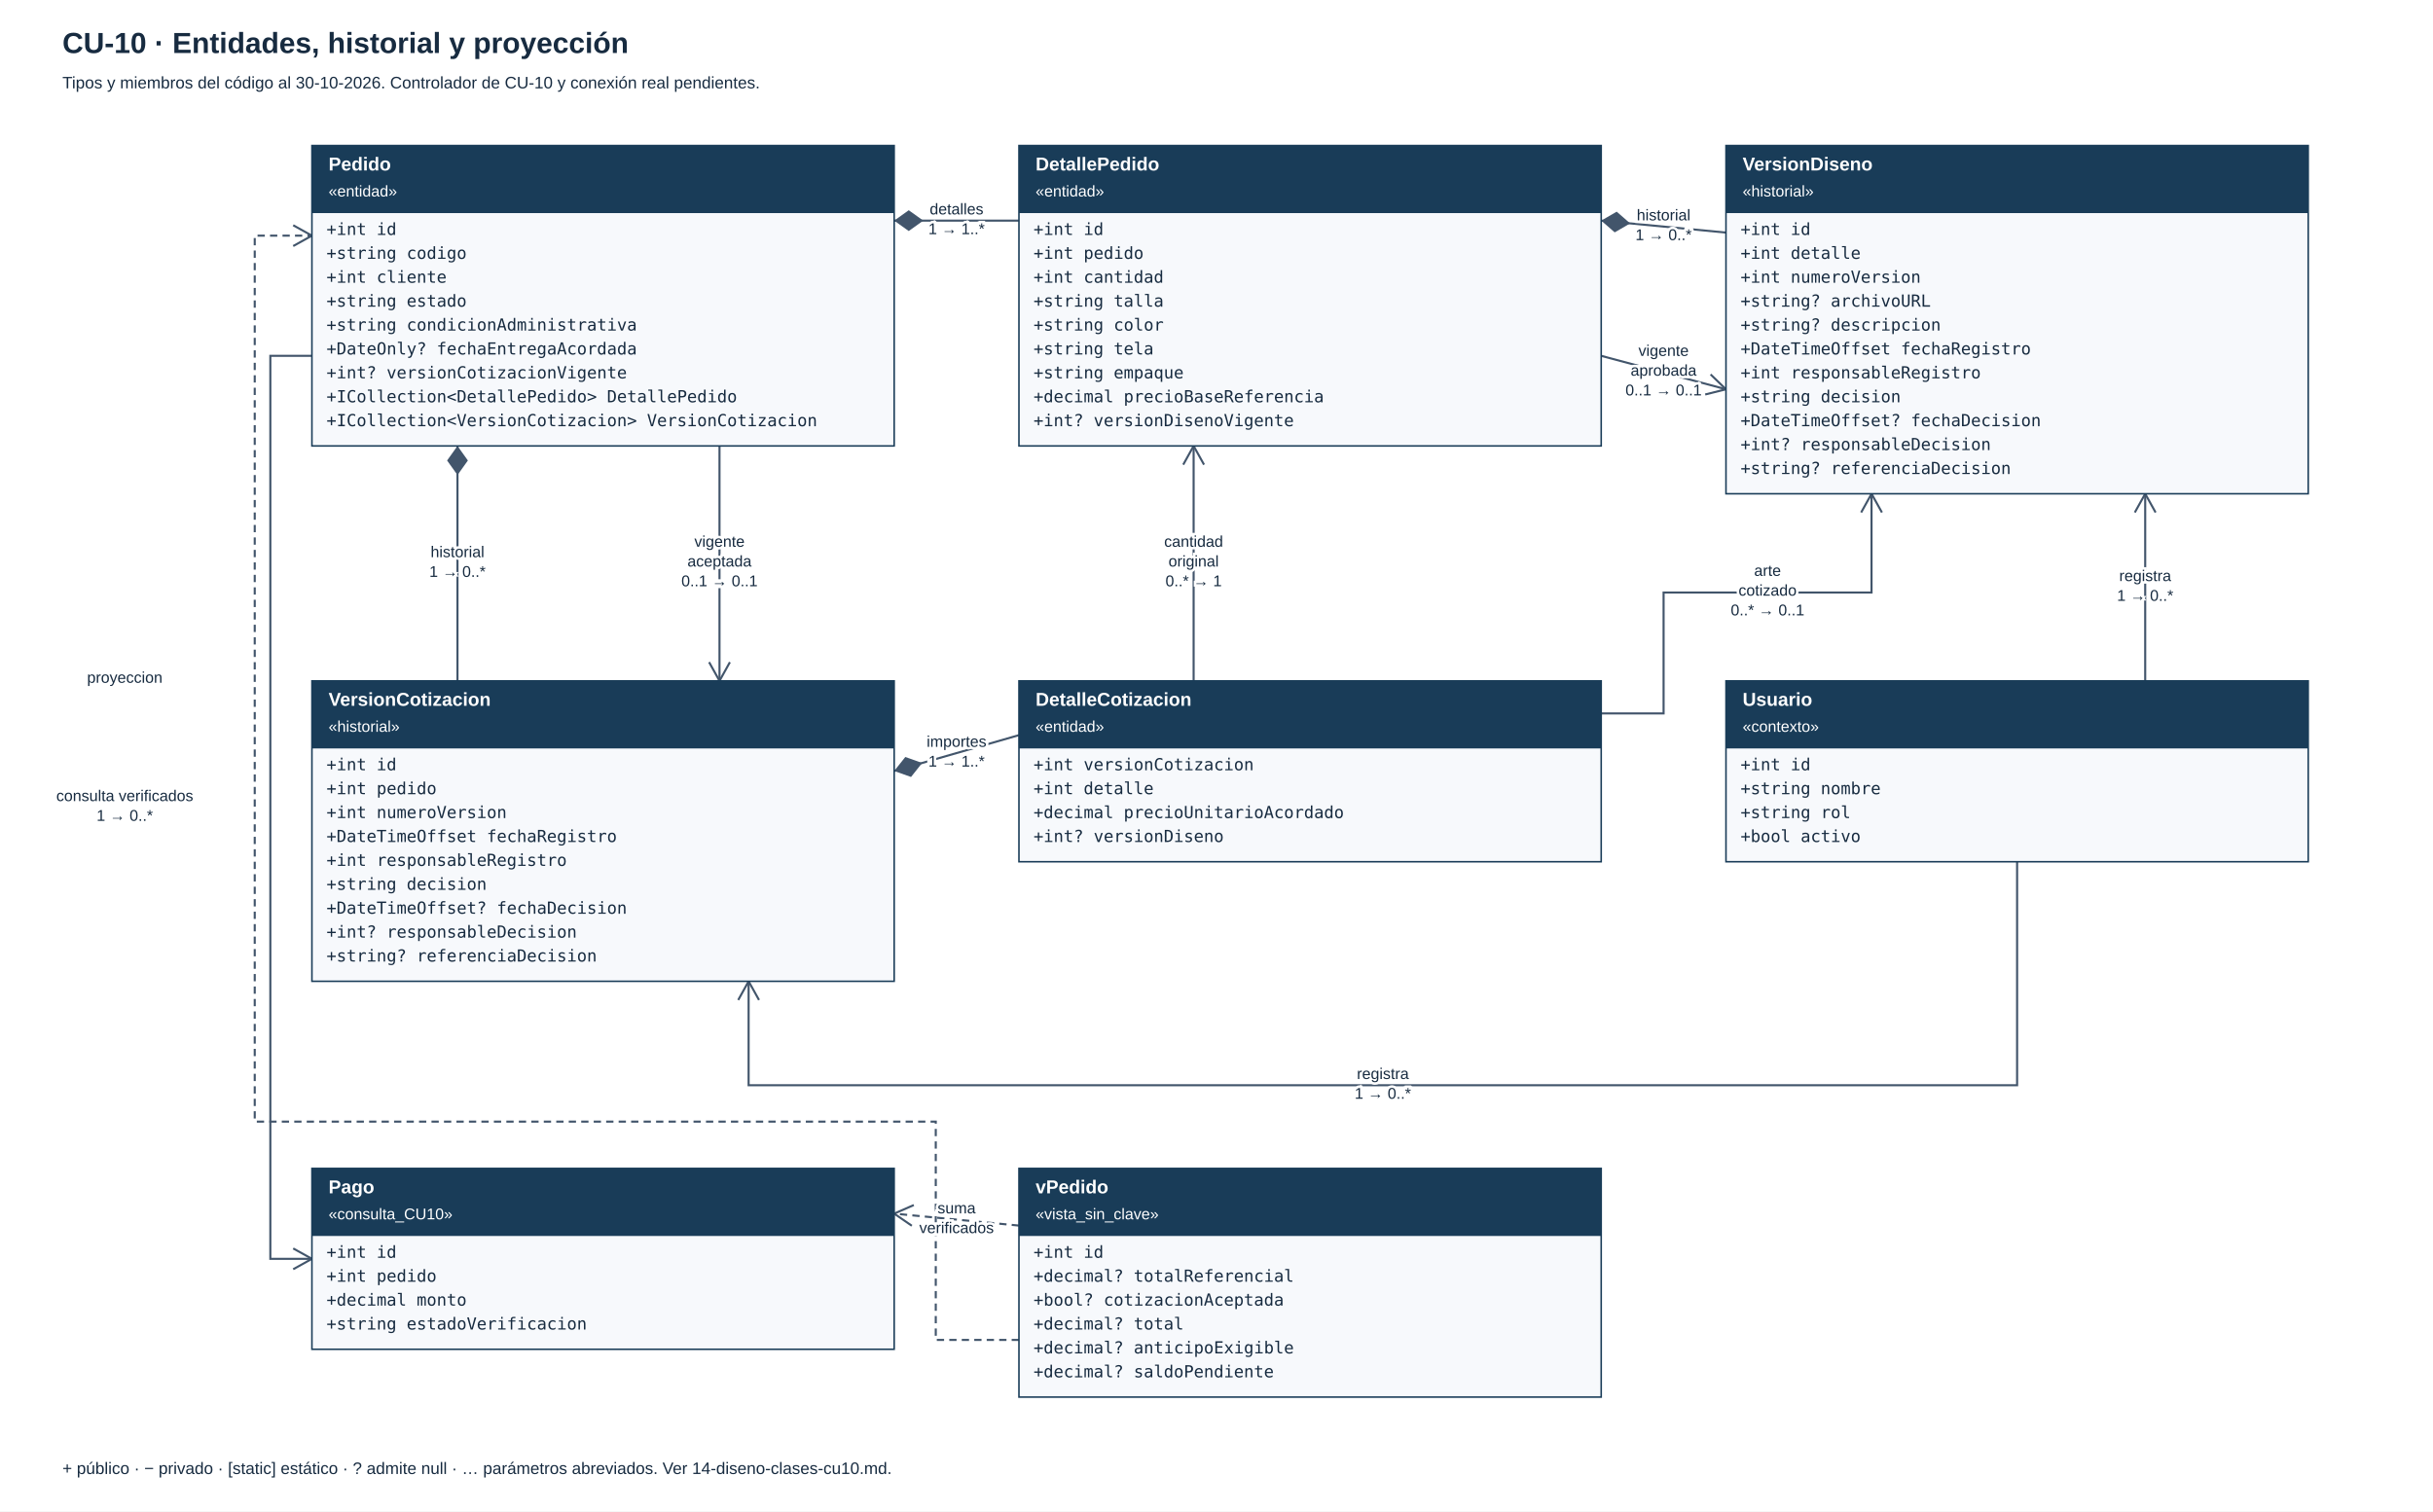
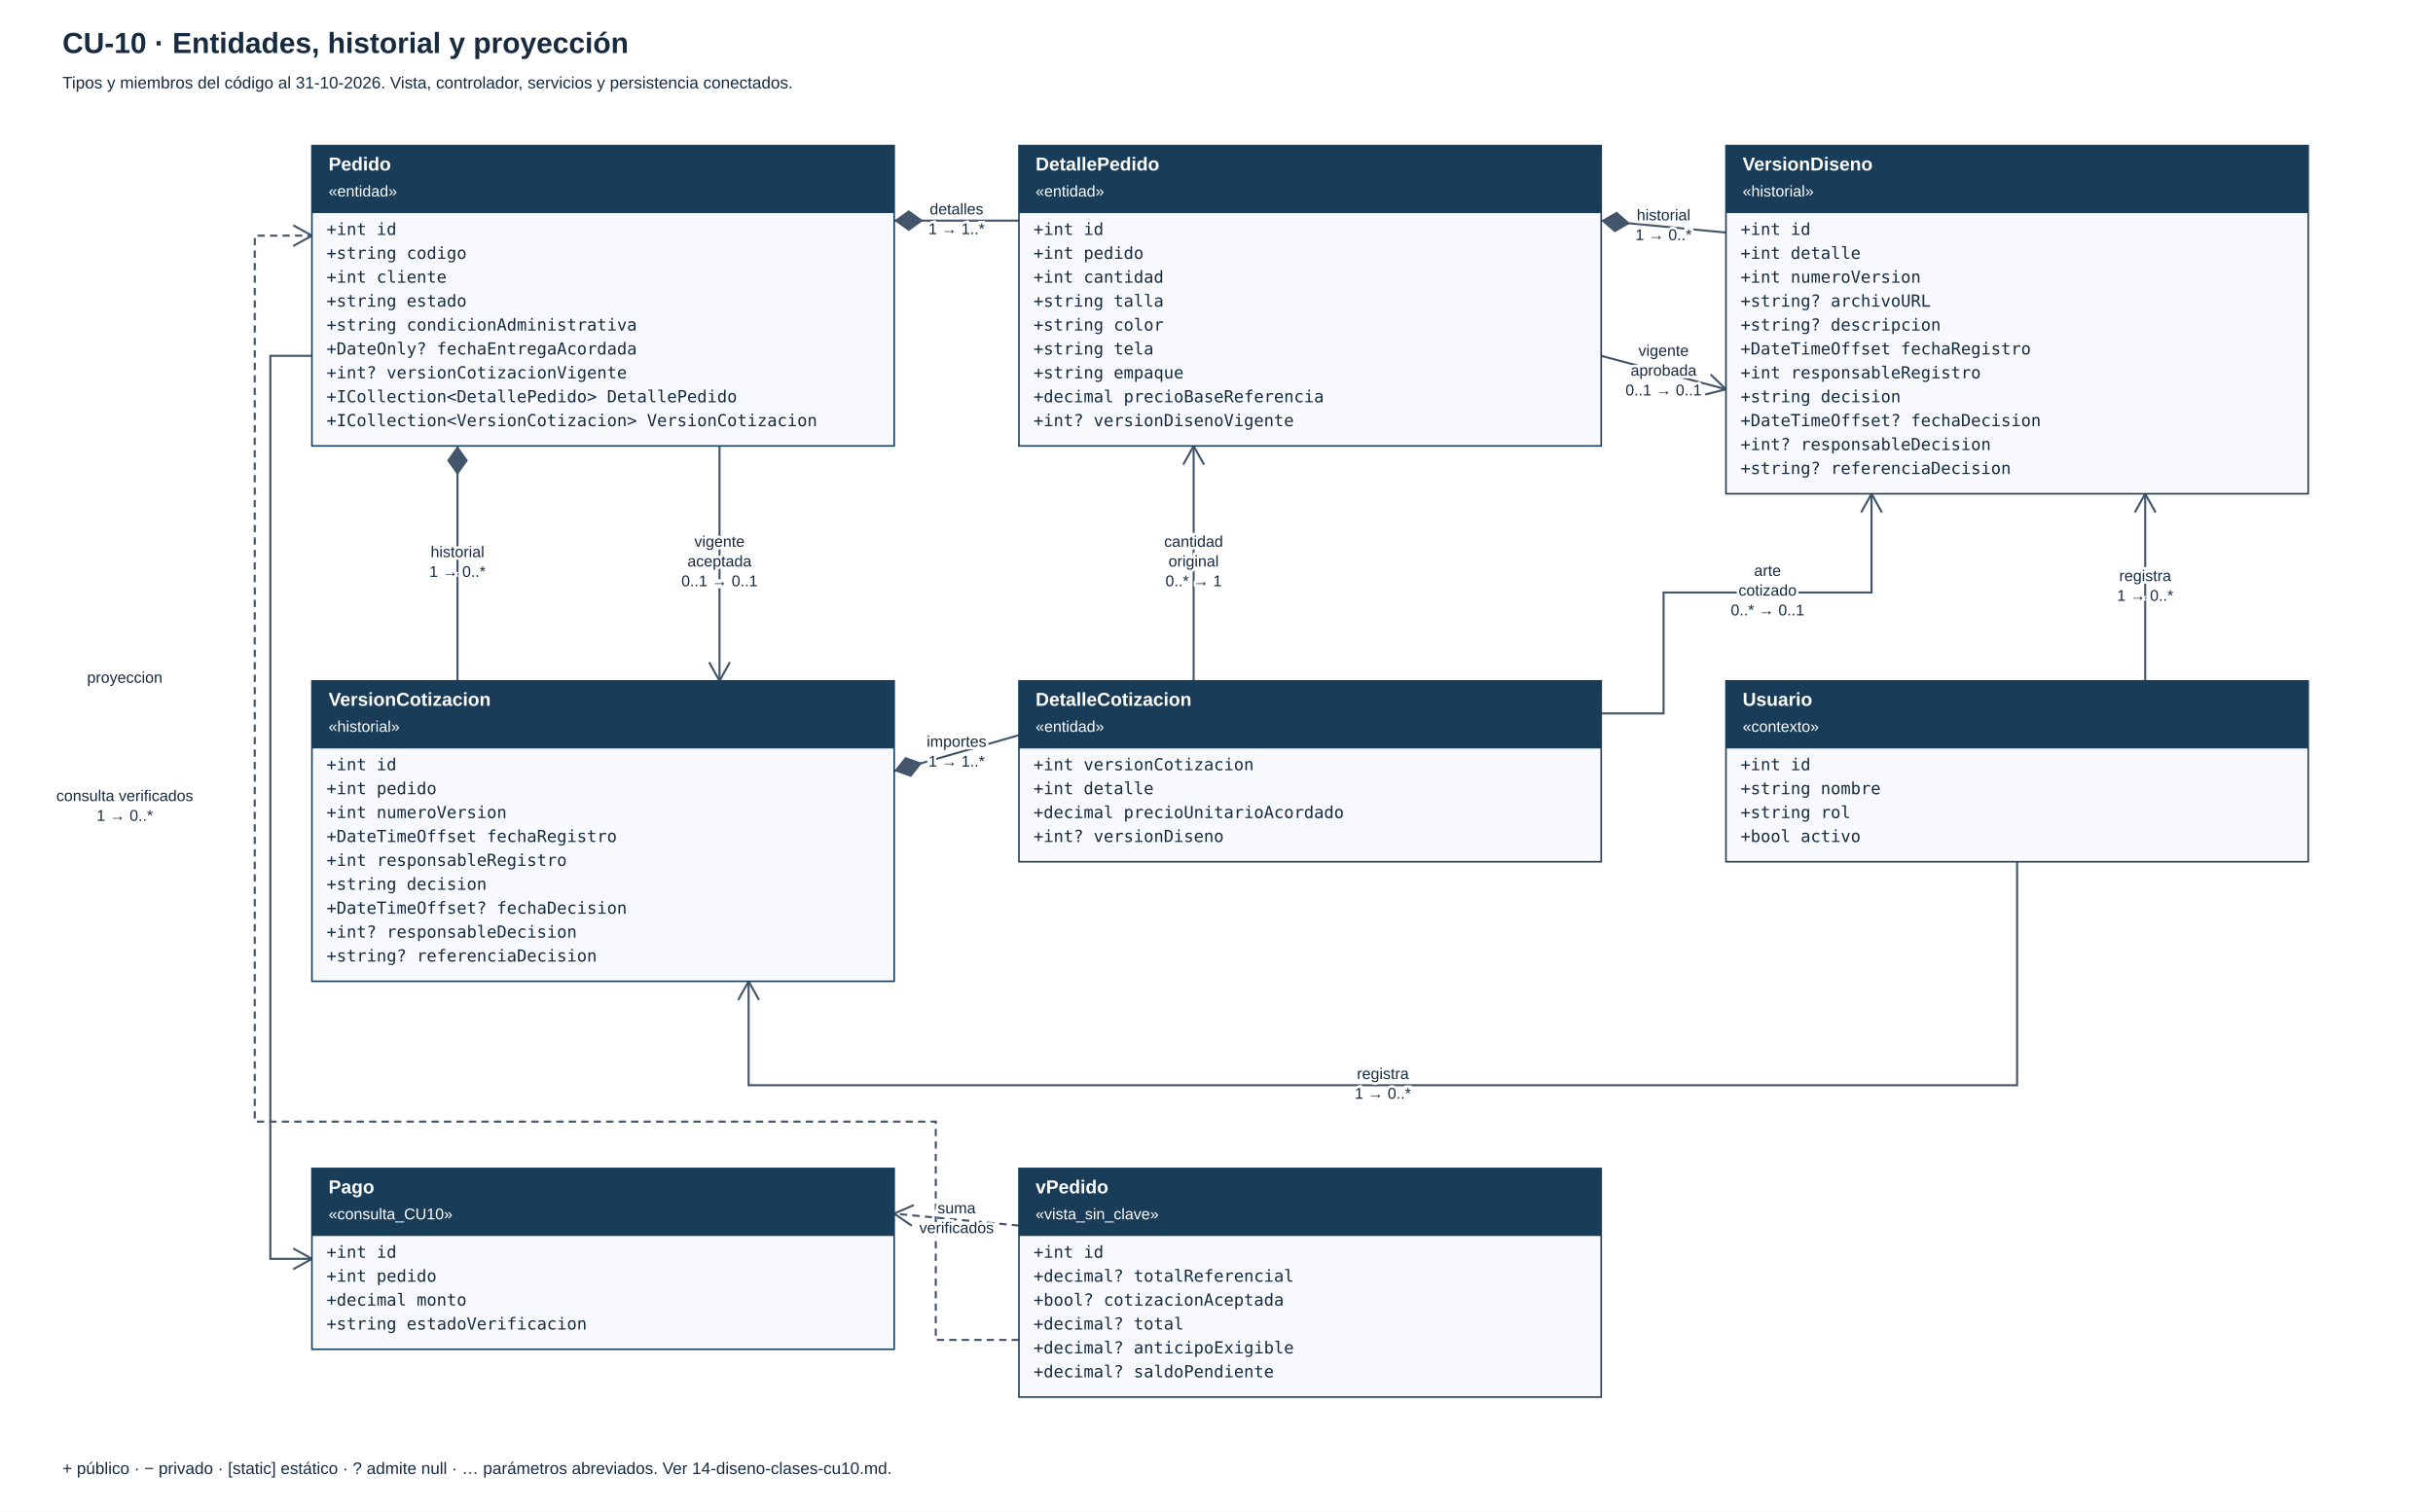
<svg xmlns="http://www.w3.org/2000/svg" width="2340" height="1454" viewBox="0 0 2340 1454">
  <defs>
    <marker id="arrow" markerWidth="12" markerHeight="12" refX="10" refY="6" orient="auto-start-reverse">
      <path d="M1 1 L10 6 L1 11" fill="none" stroke="#42556b" />
    </marker>
    <marker id="triangle" markerWidth="14" markerHeight="14" refX="12" refY="7" orient="auto">
      <path d="M1 1 L12 7 L1 13 Z" fill="white" stroke="#42556b" />
    </marker>
    <marker id="diamond" markerWidth="16" markerHeight="12" refX="1" refY="6" orient="auto">
      <path d="M1 6 L8 1 L15 6 L8 11 Z" fill="#42556b" />
    </marker>
  </defs>
  <rect width="2340" height="1454" fill="white" />
  <text x="60" y="51" text-anchor="start" font-family="Arial" font-size="28" font-weight="bold" fill="#172b40" stroke="white" stroke-width="5" paint-order="stroke">CU-10 · Entidades, historial y proyección</text>
-   <text x="60" y="85" text-anchor="start" font-family="Arial" font-size="16" font-weight="normal" fill="#172b40" stroke="white" stroke-width="5" paint-order="stroke">Tipos y miembros del código al 30-10-2026. Controlador de CU-10 y conexión real pendientes.</text>
+   <text x="60" y="85" text-anchor="start" font-family="Arial" font-size="16" font-weight="normal" fill="#172b40" stroke="white" stroke-width="5" paint-order="stroke">Tipos y miembros del código al 31-10-2026. Vista, controlador, servicios y persistencia conectados.</text>
  <polyline points="860,212.25 980,212.25" fill="none" stroke="#42556b" stroke-width="2" marker-start="url(#diamond)" />
  <text x="920.0" y="206.25" text-anchor="middle" font-family="Arial" font-size="15" font-weight="normal" fill="#172b40" stroke="white" stroke-width="5" paint-order="stroke">detalles</text>
  <text x="920.0" y="225.25" text-anchor="middle" font-family="Arial" font-size="15" font-weight="normal" fill="#172b40" stroke="white" stroke-width="5" paint-order="stroke">1 → 1..*</text>
  <polyline points="440.0,429 440.0,655" fill="none" stroke="#42556b" stroke-width="2" marker-start="url(#diamond)" />
  <text x="440.0" y="536.0" text-anchor="middle" font-family="Arial" font-size="15" font-weight="normal" fill="#172b40" stroke="white" stroke-width="5" paint-order="stroke">historial</text>
  <text x="440.0" y="555.0" text-anchor="middle" font-family="Arial" font-size="15" font-weight="normal" fill="#172b40" stroke="white" stroke-width="5" paint-order="stroke">1 → 0..*</text>
  <polyline points="1540,212.25 1660,223.75" fill="none" stroke="#42556b" stroke-width="2" marker-start="url(#diamond)" />
  <text x="1600.0" y="212.0" text-anchor="middle" font-family="Arial" font-size="15" font-weight="normal" fill="#172b40" stroke="white" stroke-width="5" paint-order="stroke">historial</text>
  <text x="1600.0" y="231.0" text-anchor="middle" font-family="Arial" font-size="15" font-weight="normal" fill="#172b40" stroke="white" stroke-width="5" paint-order="stroke">1 → 0..*</text>
  <polyline points="860,741.7 980,707.2" fill="none" stroke="#42556b" stroke-width="2" marker-start="url(#diamond)" />
  <text x="920.0" y="718.45" text-anchor="middle" font-family="Arial" font-size="15" font-weight="normal" fill="#172b40" stroke="white" stroke-width="5" paint-order="stroke">importes</text>
  <text x="920.0" y="737.45" text-anchor="middle" font-family="Arial" font-size="15" font-weight="normal" fill="#172b40" stroke="white" stroke-width="5" paint-order="stroke">1 → 1..*</text>
  <polyline points="1148.0,655 1148.0,429" fill="none" stroke="#42556b" stroke-width="2" marker-end="url(#arrow)" />
  <text x="1148.0" y="526.0" text-anchor="middle" font-family="Arial" font-size="15" font-weight="normal" fill="#172b40" stroke="white" stroke-width="5" paint-order="stroke">cantidad</text>
  <text x="1148.0" y="545.0" text-anchor="middle" font-family="Arial" font-size="15" font-weight="normal" fill="#172b40" stroke="white" stroke-width="5" paint-order="stroke">original</text>
  <text x="1148.0" y="564.0" text-anchor="middle" font-family="Arial" font-size="15" font-weight="normal" fill="#172b40" stroke="white" stroke-width="5" paint-order="stroke">0..* → 1</text>
  <polyline points="692.0,429 692.0,655" fill="none" stroke="#42556b" stroke-width="2" marker-end="url(#arrow)" />
  <text x="692.0" y="526.0" text-anchor="middle" font-family="Arial" font-size="15" font-weight="normal" fill="#172b40" stroke="white" stroke-width="5" paint-order="stroke">vigente</text>
  <text x="692.0" y="545.0" text-anchor="middle" font-family="Arial" font-size="15" font-weight="normal" fill="#172b40" stroke="white" stroke-width="5" paint-order="stroke">aceptada</text>
  <text x="692.0" y="564.0" text-anchor="middle" font-family="Arial" font-size="15" font-weight="normal" fill="#172b40" stroke="white" stroke-width="5" paint-order="stroke">0..1 → 0..1</text>
  <polyline points="1540,342.3 1660,374.5" fill="none" stroke="#42556b" stroke-width="2" marker-end="url(#arrow)" />
  <text x="1600.0" y="342.4" text-anchor="middle" font-family="Arial" font-size="15" font-weight="normal" fill="#172b40" stroke="white" stroke-width="5" paint-order="stroke">vigente</text>
  <text x="1600.0" y="361.4" text-anchor="middle" font-family="Arial" font-size="15" font-weight="normal" fill="#172b40" stroke="white" stroke-width="5" paint-order="stroke">aprobada</text>
  <text x="1600.0" y="380.4" text-anchor="middle" font-family="Arial" font-size="15" font-weight="normal" fill="#172b40" stroke="white" stroke-width="5" paint-order="stroke">0..1 → 0..1</text>
  <polyline points="1540,686.32 1600,686.32 1600,570 1800.0,570 1800.0,475" fill="none" stroke="#42556b" stroke-width="2" marker-end="url(#arrow)" />
  <text x="1700.0" y="554.0" text-anchor="middle" font-family="Arial" font-size="15" font-weight="normal" fill="#172b40" stroke="white" stroke-width="5" paint-order="stroke">arte</text>
  <text x="1700.0" y="573.0" text-anchor="middle" font-family="Arial" font-size="15" font-weight="normal" fill="#172b40" stroke="white" stroke-width="5" paint-order="stroke">cotizado</text>
  <text x="1700.0" y="592.0" text-anchor="middle" font-family="Arial" font-size="15" font-weight="normal" fill="#172b40" stroke="white" stroke-width="5" paint-order="stroke">0..* → 0..1</text>
  <polyline points="2063.2,655 2063.2,475" fill="none" stroke="#42556b" stroke-width="2" marker-end="url(#arrow)" />
  <text x="2063.2" y="559.0" text-anchor="middle" font-family="Arial" font-size="15" font-weight="normal" fill="#172b40" stroke="white" stroke-width="5" paint-order="stroke">registra</text>
  <text x="2063.2" y="578.0" text-anchor="middle" font-family="Arial" font-size="15" font-weight="normal" fill="#172b40" stroke="white" stroke-width="5" paint-order="stroke">1 → 0..*</text>
  <polyline points="1940.0,829 1940.0,1044 720.0,1044 720.0,944" fill="none" stroke="#42556b" stroke-width="2" marker-end="url(#arrow)" />
  <text x="1330.0" y="1038.0" text-anchor="middle" font-family="Arial" font-size="15" font-weight="normal" fill="#172b40" stroke="white" stroke-width="5" paint-order="stroke">registra</text>
  <text x="1330.0" y="1057.0" text-anchor="middle" font-family="Arial" font-size="15" font-weight="normal" fill="#172b40" stroke="white" stroke-width="5" paint-order="stroke">1 → 0..*</text>
  <polyline points="300,342.3 260,342.3 260,1211.0 300,1211.0" fill="none" stroke="#42556b" stroke-width="2" marker-end="url(#arrow)" />
  <text x="120.0" y="770.65" text-anchor="middle" font-family="Arial" font-size="15" font-weight="normal" fill="#172b40" stroke="white" stroke-width="5" paint-order="stroke">consulta verificados</text>
  <text x="120.0" y="789.65" text-anchor="middle" font-family="Arial" font-size="15" font-weight="normal" fill="#172b40" stroke="white" stroke-width="5" paint-order="stroke">1 → 0..*</text>
  <polyline points="980,1289.0 900,1289.0 900,1079 245,1079 245,226.7 300,226.7" fill="none" stroke="#42556b" stroke-width="2" marker-end="url(#arrow)" stroke-dasharray="7 5" />
  <text x="120.0" y="656.85" text-anchor="middle" font-family="Arial" font-size="15" font-weight="normal" fill="#172b40" stroke="white" stroke-width="5" paint-order="stroke">proyeccion</text>
  <polyline points="980,1179.0 860,1167.5" fill="none" stroke="#42556b" stroke-width="2" marker-end="url(#arrow)" stroke-dasharray="7 5" />
  <text x="920.0" y="1167.25" text-anchor="middle" font-family="Arial" font-size="15" font-weight="normal" fill="#172b40" stroke="white" stroke-width="5" paint-order="stroke">suma</text>
  <text x="920.0" y="1186.25" text-anchor="middle" font-family="Arial" font-size="15" font-weight="normal" fill="#172b40" stroke="white" stroke-width="5" paint-order="stroke">verificados</text>
  <rect x="300" y="140" width="560" height="289" fill="#f7f9fc" stroke="#193c58" stroke-width="1.5" />
  <rect x="300" y="140" width="560" height="65" fill="#193c58" />
  <text x="316" y="164" font-family="Arial" font-size="18" font-weight="bold" fill="white">Pedido</text>
  <text x="316" y="189" font-family="Arial" font-size="15" fill="white">«entidad»</text>
  <text x="314" y="226" font-family="Consolas,monospace" font-size="16" fill="#172b40">+int id</text>
  <text x="314" y="249" font-family="Consolas,monospace" font-size="16" fill="#172b40">+string codigo</text>
  <text x="314" y="272" font-family="Consolas,monospace" font-size="16" fill="#172b40">+int cliente</text>
  <text x="314" y="295" font-family="Consolas,monospace" font-size="16" fill="#172b40">+string estado</text>
  <text x="314" y="318" font-family="Consolas,monospace" font-size="16" fill="#172b40">+string condicionAdministrativa</text>
  <text x="314" y="341" font-family="Consolas,monospace" font-size="16" fill="#172b40">+DateOnly? fechaEntregaAcordada</text>
  <text x="314" y="364" font-family="Consolas,monospace" font-size="16" fill="#172b40">+int? versionCotizacionVigente</text>
  <text x="314" y="387" font-family="Consolas,monospace" font-size="16" fill="#172b40">+ICollection&lt;DetallePedido&gt; DetallePedido</text>
  <text x="314" y="410" font-family="Consolas,monospace" font-size="16" fill="#172b40">+ICollection&lt;VersionCotizacion&gt; VersionCotizacion</text>
  <rect x="980" y="140" width="560" height="289" fill="#f7f9fc" stroke="#193c58" stroke-width="1.5" />
  <rect x="980" y="140" width="560" height="65" fill="#193c58" />
  <text x="996" y="164" font-family="Arial" font-size="18" font-weight="bold" fill="white">DetallePedido</text>
  <text x="996" y="189" font-family="Arial" font-size="15" fill="white">«entidad»</text>
  <text x="994" y="226" font-family="Consolas,monospace" font-size="16" fill="#172b40">+int id</text>
  <text x="994" y="249" font-family="Consolas,monospace" font-size="16" fill="#172b40">+int pedido</text>
  <text x="994" y="272" font-family="Consolas,monospace" font-size="16" fill="#172b40">+int cantidad</text>
  <text x="994" y="295" font-family="Consolas,monospace" font-size="16" fill="#172b40">+string talla</text>
  <text x="994" y="318" font-family="Consolas,monospace" font-size="16" fill="#172b40">+string color</text>
  <text x="994" y="341" font-family="Consolas,monospace" font-size="16" fill="#172b40">+string tela</text>
  <text x="994" y="364" font-family="Consolas,monospace" font-size="16" fill="#172b40">+string empaque</text>
  <text x="994" y="387" font-family="Consolas,monospace" font-size="16" fill="#172b40">+decimal precioBaseReferencia</text>
  <text x="994" y="410" font-family="Consolas,monospace" font-size="16" fill="#172b40">+int? versionDisenoVigente</text>
  <rect x="1660" y="140" width="560" height="335" fill="#f7f9fc" stroke="#193c58" stroke-width="1.5" />
  <rect x="1660" y="140" width="560" height="65" fill="#193c58" />
  <text x="1676" y="164" font-family="Arial" font-size="18" font-weight="bold" fill="white">VersionDiseno</text>
  <text x="1676" y="189" font-family="Arial" font-size="15" fill="white">«historial»</text>
  <text x="1674" y="226" font-family="Consolas,monospace" font-size="16" fill="#172b40">+int id</text>
  <text x="1674" y="249" font-family="Consolas,monospace" font-size="16" fill="#172b40">+int detalle</text>
  <text x="1674" y="272" font-family="Consolas,monospace" font-size="16" fill="#172b40">+int numeroVersion</text>
  <text x="1674" y="295" font-family="Consolas,monospace" font-size="16" fill="#172b40">+string? archivoURL</text>
  <text x="1674" y="318" font-family="Consolas,monospace" font-size="16" fill="#172b40">+string? descripcion</text>
  <text x="1674" y="341" font-family="Consolas,monospace" font-size="16" fill="#172b40">+DateTimeOffset fechaRegistro</text>
  <text x="1674" y="364" font-family="Consolas,monospace" font-size="16" fill="#172b40">+int responsableRegistro</text>
  <text x="1674" y="387" font-family="Consolas,monospace" font-size="16" fill="#172b40">+string decision</text>
  <text x="1674" y="410" font-family="Consolas,monospace" font-size="16" fill="#172b40">+DateTimeOffset? fechaDecision</text>
  <text x="1674" y="433" font-family="Consolas,monospace" font-size="16" fill="#172b40">+int? responsableDecision</text>
  <text x="1674" y="456" font-family="Consolas,monospace" font-size="16" fill="#172b40">+string? referenciaDecision</text>
  <rect x="300" y="655" width="560" height="289" fill="#f7f9fc" stroke="#193c58" stroke-width="1.5" />
  <rect x="300" y="655" width="560" height="65" fill="#193c58" />
  <text x="316" y="679" font-family="Arial" font-size="18" font-weight="bold" fill="white">VersionCotizacion</text>
  <text x="316" y="704" font-family="Arial" font-size="15" fill="white">«historial»</text>
  <text x="314" y="741" font-family="Consolas,monospace" font-size="16" fill="#172b40">+int id</text>
  <text x="314" y="764" font-family="Consolas,monospace" font-size="16" fill="#172b40">+int pedido</text>
  <text x="314" y="787" font-family="Consolas,monospace" font-size="16" fill="#172b40">+int numeroVersion</text>
  <text x="314" y="810" font-family="Consolas,monospace" font-size="16" fill="#172b40">+DateTimeOffset fechaRegistro</text>
  <text x="314" y="833" font-family="Consolas,monospace" font-size="16" fill="#172b40">+int responsableRegistro</text>
  <text x="314" y="856" font-family="Consolas,monospace" font-size="16" fill="#172b40">+string decision</text>
  <text x="314" y="879" font-family="Consolas,monospace" font-size="16" fill="#172b40">+DateTimeOffset? fechaDecision</text>
  <text x="314" y="902" font-family="Consolas,monospace" font-size="16" fill="#172b40">+int? responsableDecision</text>
  <text x="314" y="925" font-family="Consolas,monospace" font-size="16" fill="#172b40">+string? referenciaDecision</text>
  <rect x="980" y="655" width="560" height="174" fill="#f7f9fc" stroke="#193c58" stroke-width="1.5" />
  <rect x="980" y="655" width="560" height="65" fill="#193c58" />
  <text x="996" y="679" font-family="Arial" font-size="18" font-weight="bold" fill="white">DetalleCotizacion</text>
  <text x="996" y="704" font-family="Arial" font-size="15" fill="white">«entidad»</text>
  <text x="994" y="741" font-family="Consolas,monospace" font-size="16" fill="#172b40">+int versionCotizacion</text>
  <text x="994" y="764" font-family="Consolas,monospace" font-size="16" fill="#172b40">+int detalle</text>
  <text x="994" y="787" font-family="Consolas,monospace" font-size="16" fill="#172b40">+decimal precioUnitarioAcordado</text>
  <text x="994" y="810" font-family="Consolas,monospace" font-size="16" fill="#172b40">+int? versionDiseno</text>
  <rect x="1660" y="655" width="560" height="174" fill="#f7f9fc" stroke="#193c58" stroke-width="1.5" />
  <rect x="1660" y="655" width="560" height="65" fill="#193c58" />
  <text x="1676" y="679" font-family="Arial" font-size="18" font-weight="bold" fill="white">Usuario</text>
  <text x="1676" y="704" font-family="Arial" font-size="15" fill="white">«contexto»</text>
  <text x="1674" y="741" font-family="Consolas,monospace" font-size="16" fill="#172b40">+int id</text>
  <text x="1674" y="764" font-family="Consolas,monospace" font-size="16" fill="#172b40">+string nombre</text>
  <text x="1674" y="787" font-family="Consolas,monospace" font-size="16" fill="#172b40">+string rol</text>
  <text x="1674" y="810" font-family="Consolas,monospace" font-size="16" fill="#172b40">+bool activo</text>
  <rect x="300" y="1124" width="560" height="174" fill="#f7f9fc" stroke="#193c58" stroke-width="1.5" />
  <rect x="300" y="1124" width="560" height="65" fill="#193c58" />
  <text x="316" y="1148" font-family="Arial" font-size="18" font-weight="bold" fill="white">Pago</text>
  <text x="316" y="1173" font-family="Arial" font-size="15" fill="white">«consulta_CU10»</text>
  <text x="314" y="1210" font-family="Consolas,monospace" font-size="16" fill="#172b40">+int id</text>
  <text x="314" y="1233" font-family="Consolas,monospace" font-size="16" fill="#172b40">+int pedido</text>
  <text x="314" y="1256" font-family="Consolas,monospace" font-size="16" fill="#172b40">+decimal monto</text>
  <text x="314" y="1279" font-family="Consolas,monospace" font-size="16" fill="#172b40">+string estadoVerificacion</text>
  <rect x="980" y="1124" width="560" height="220" fill="#f7f9fc" stroke="#193c58" stroke-width="1.5" />
  <rect x="980" y="1124" width="560" height="65" fill="#193c58" />
  <text x="996" y="1148" font-family="Arial" font-size="18" font-weight="bold" fill="white">vPedido</text>
  <text x="996" y="1173" font-family="Arial" font-size="15" fill="white">«vista_sin_clave»</text>
  <text x="994" y="1210" font-family="Consolas,monospace" font-size="16" fill="#172b40">+int id</text>
  <text x="994" y="1233" font-family="Consolas,monospace" font-size="16" fill="#172b40">+decimal? totalReferencial</text>
  <text x="994" y="1256" font-family="Consolas,monospace" font-size="16" fill="#172b40">+bool? cotizacionAceptada</text>
  <text x="994" y="1279" font-family="Consolas,monospace" font-size="16" fill="#172b40">+decimal? total</text>
  <text x="994" y="1302" font-family="Consolas,monospace" font-size="16" fill="#172b40">+decimal? anticipoExigible</text>
  <text x="994" y="1325" font-family="Consolas,monospace" font-size="16" fill="#172b40">+decimal? saldoPendiente</text>
  <text x="60" y="1418" text-anchor="start" font-family="Arial" font-size="16" font-weight="normal" fill="#172b40" stroke="white" stroke-width="5" paint-order="stroke">+ público · − privado · [static] estático · ? admite null · … parámetros abreviados. Ver 14-diseno-clases-cu10.md.</text>
</svg>
